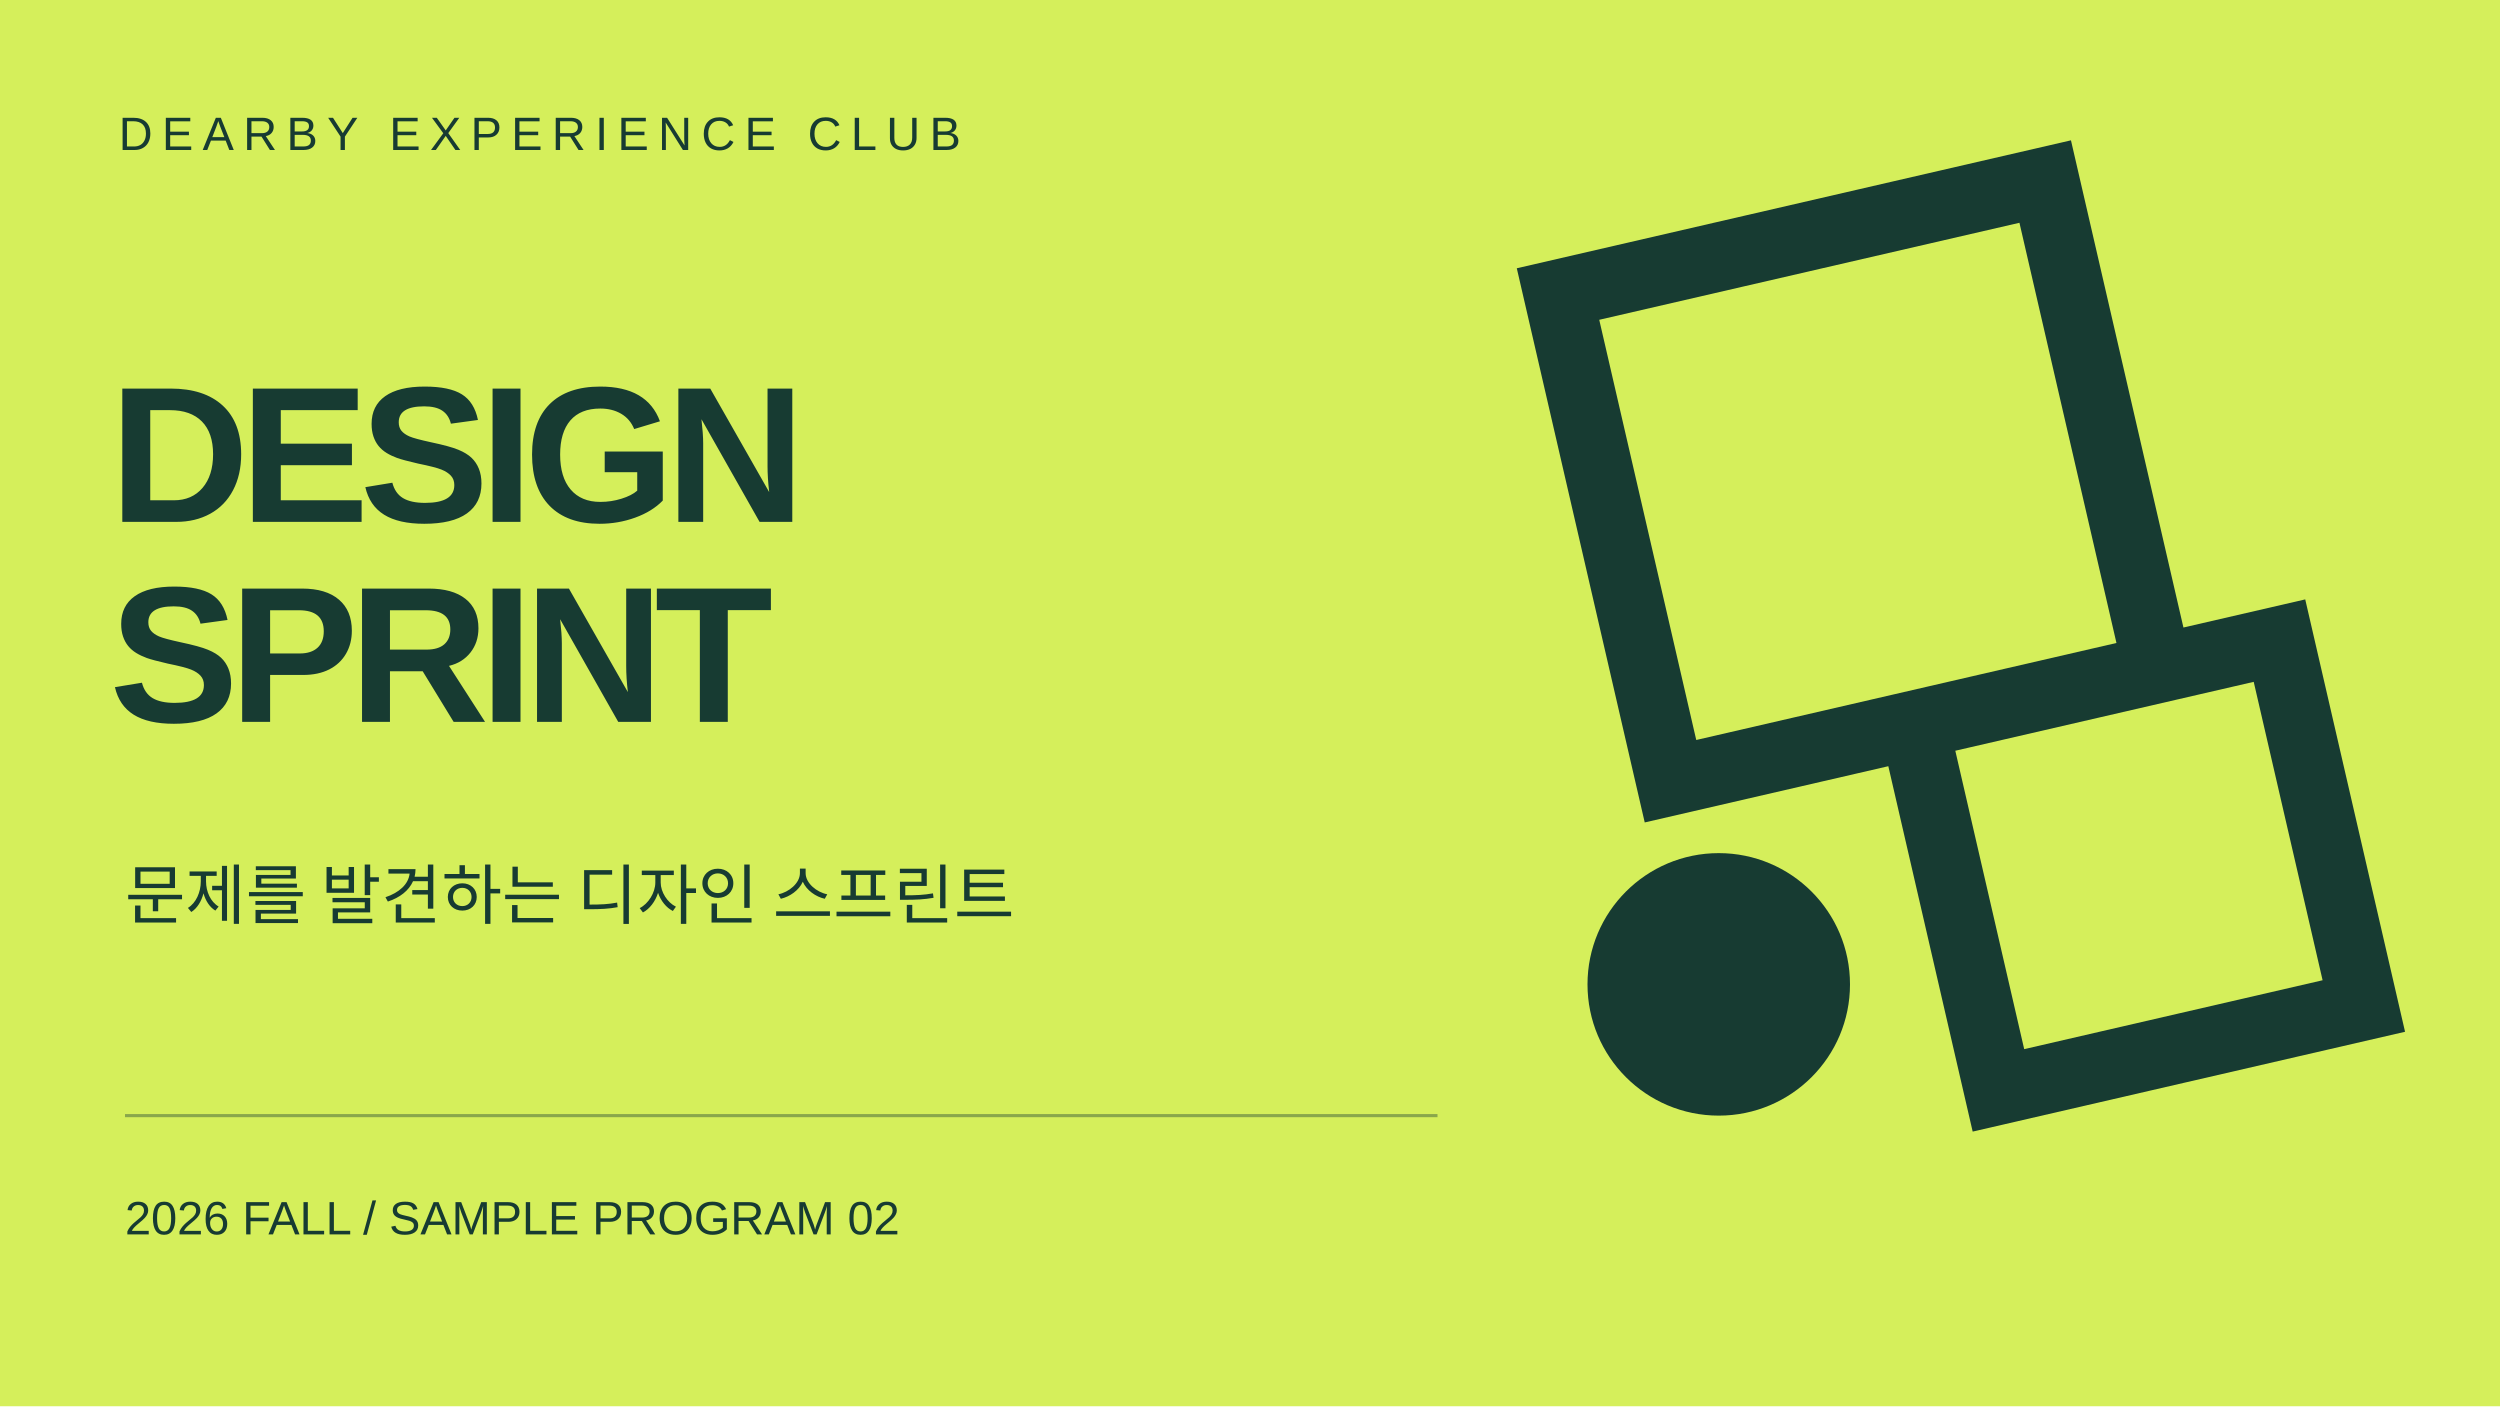
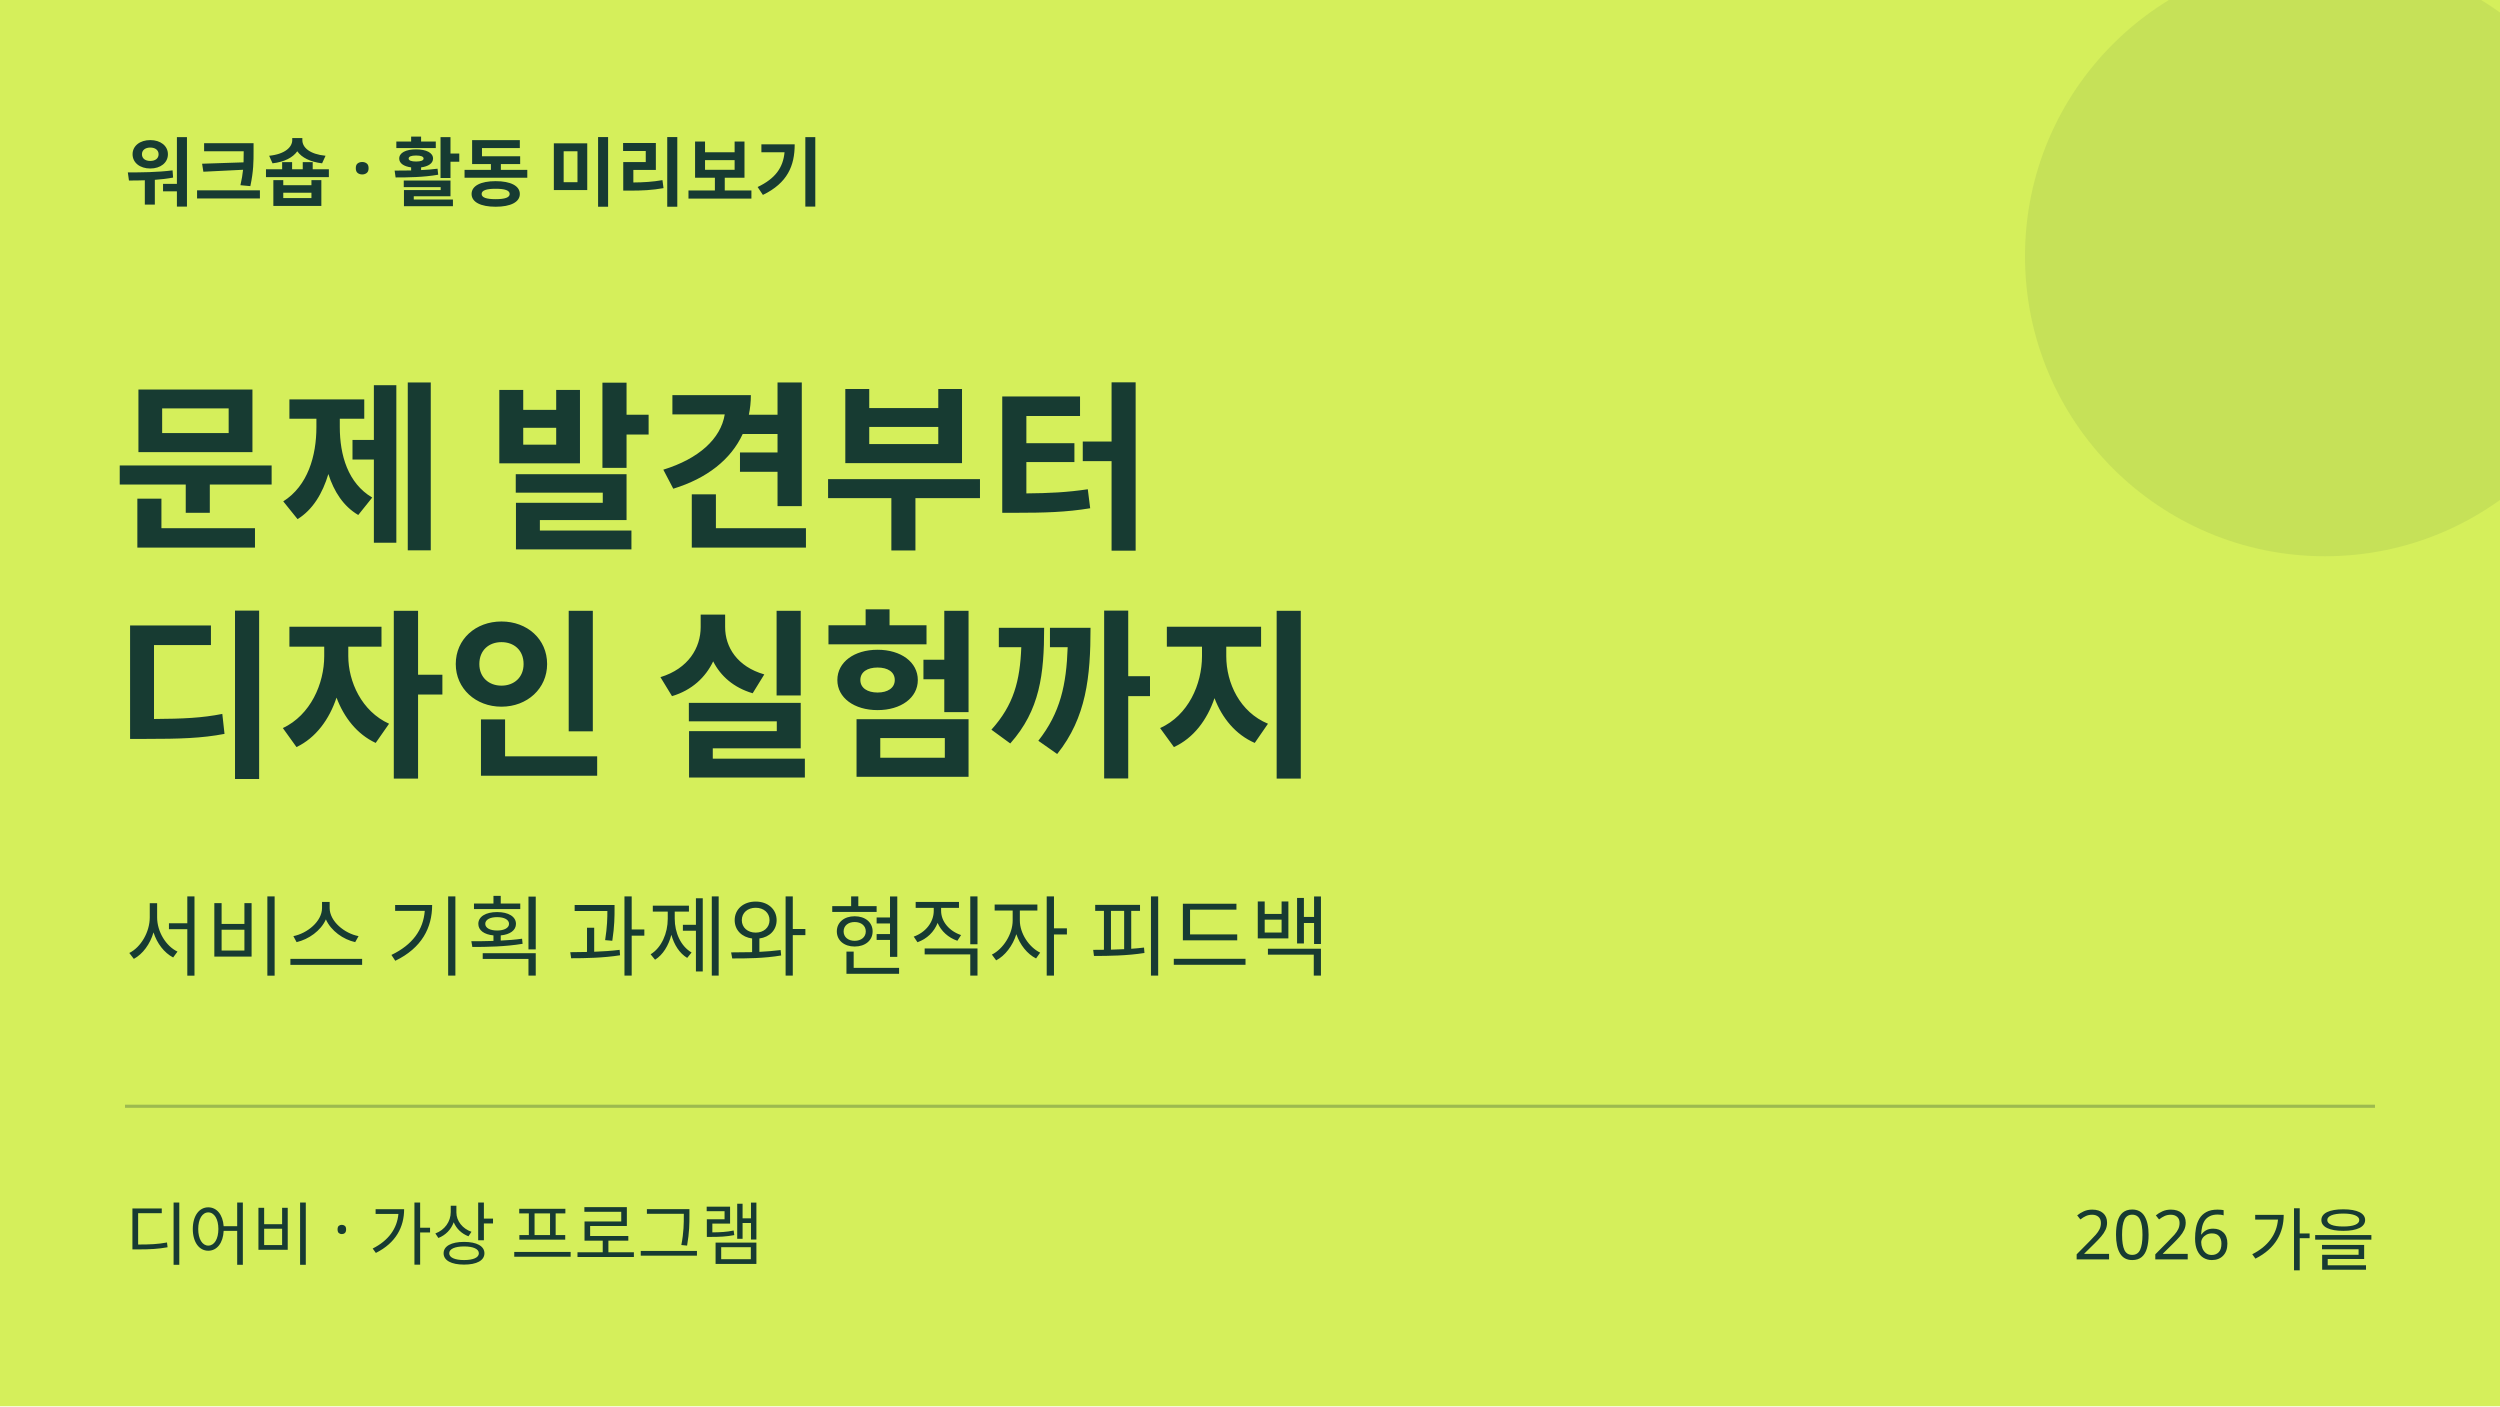
<svg xmlns="http://www.w3.org/2000/svg" width="800" height="450" viewBox="0 0 800 450">
  <rect width="800" height="450" fill="#d5ef5b" />
-   <path d="M530 70h160v160H530zM610 230h120v120H610z" fill="none" stroke="#173b32" stroke-width="22" transform="rotate(-13 620 220)" />
-   <circle cx="550" cy="315" r="42" fill="#173b32" />
-   <g fill="#173b32" font-family="Arial,sans-serif">
-     <text x="38" y="48" font-size="15" letter-spacing="3">DEARBY EXPERIENCE CLUB</text>
-     <text x="35" y="167" font-size="62" font-weight="900" letter-spacing="-3">DESIGN</text>
-     <text x="35" y="231" font-size="62" font-weight="900" letter-spacing="-3">SPRINT</text>
-     <text x="40" y="294" font-size="21">문제를 발견하는 디자인 스프린트</text>
-     <path d="M40 357h420" stroke="#173b32" opacity=".4" />
-     <text x="40" y="395" font-size="15">2026 FALL   /   SAMPLE PROGRAM 02</text>
+   <circle cx="744" cy="82" r="96" fill="#173b32" opacity=".08" />
+   <g fill="#173b32" font-family="Apple SD Gothic Neo,Malgun Gothic,sans-serif">
+     <text x="40" y="64" font-size="24" font-weight="600">워크숍 · 활동 미리보기</text>
+     <text x="36" y="171" font-size="58" font-weight="800">문제 발견부터</text>
+     <text x="36" y="244" font-size="58" font-weight="800">디자인 실험까지</text>
+     <text x="40" y="310" font-size="28">서비스 기획 과제와 현직자 피드백</text>
+     <path d="M40 354h720" stroke="#173b32" opacity=".3" />
+     <text x="40" y="403" font-size="22">디어비 · 가상 프로그램</text>
+     <text x="760" y="403" font-size="22" text-anchor="end">2026 가을</text>
  </g>
</svg>
